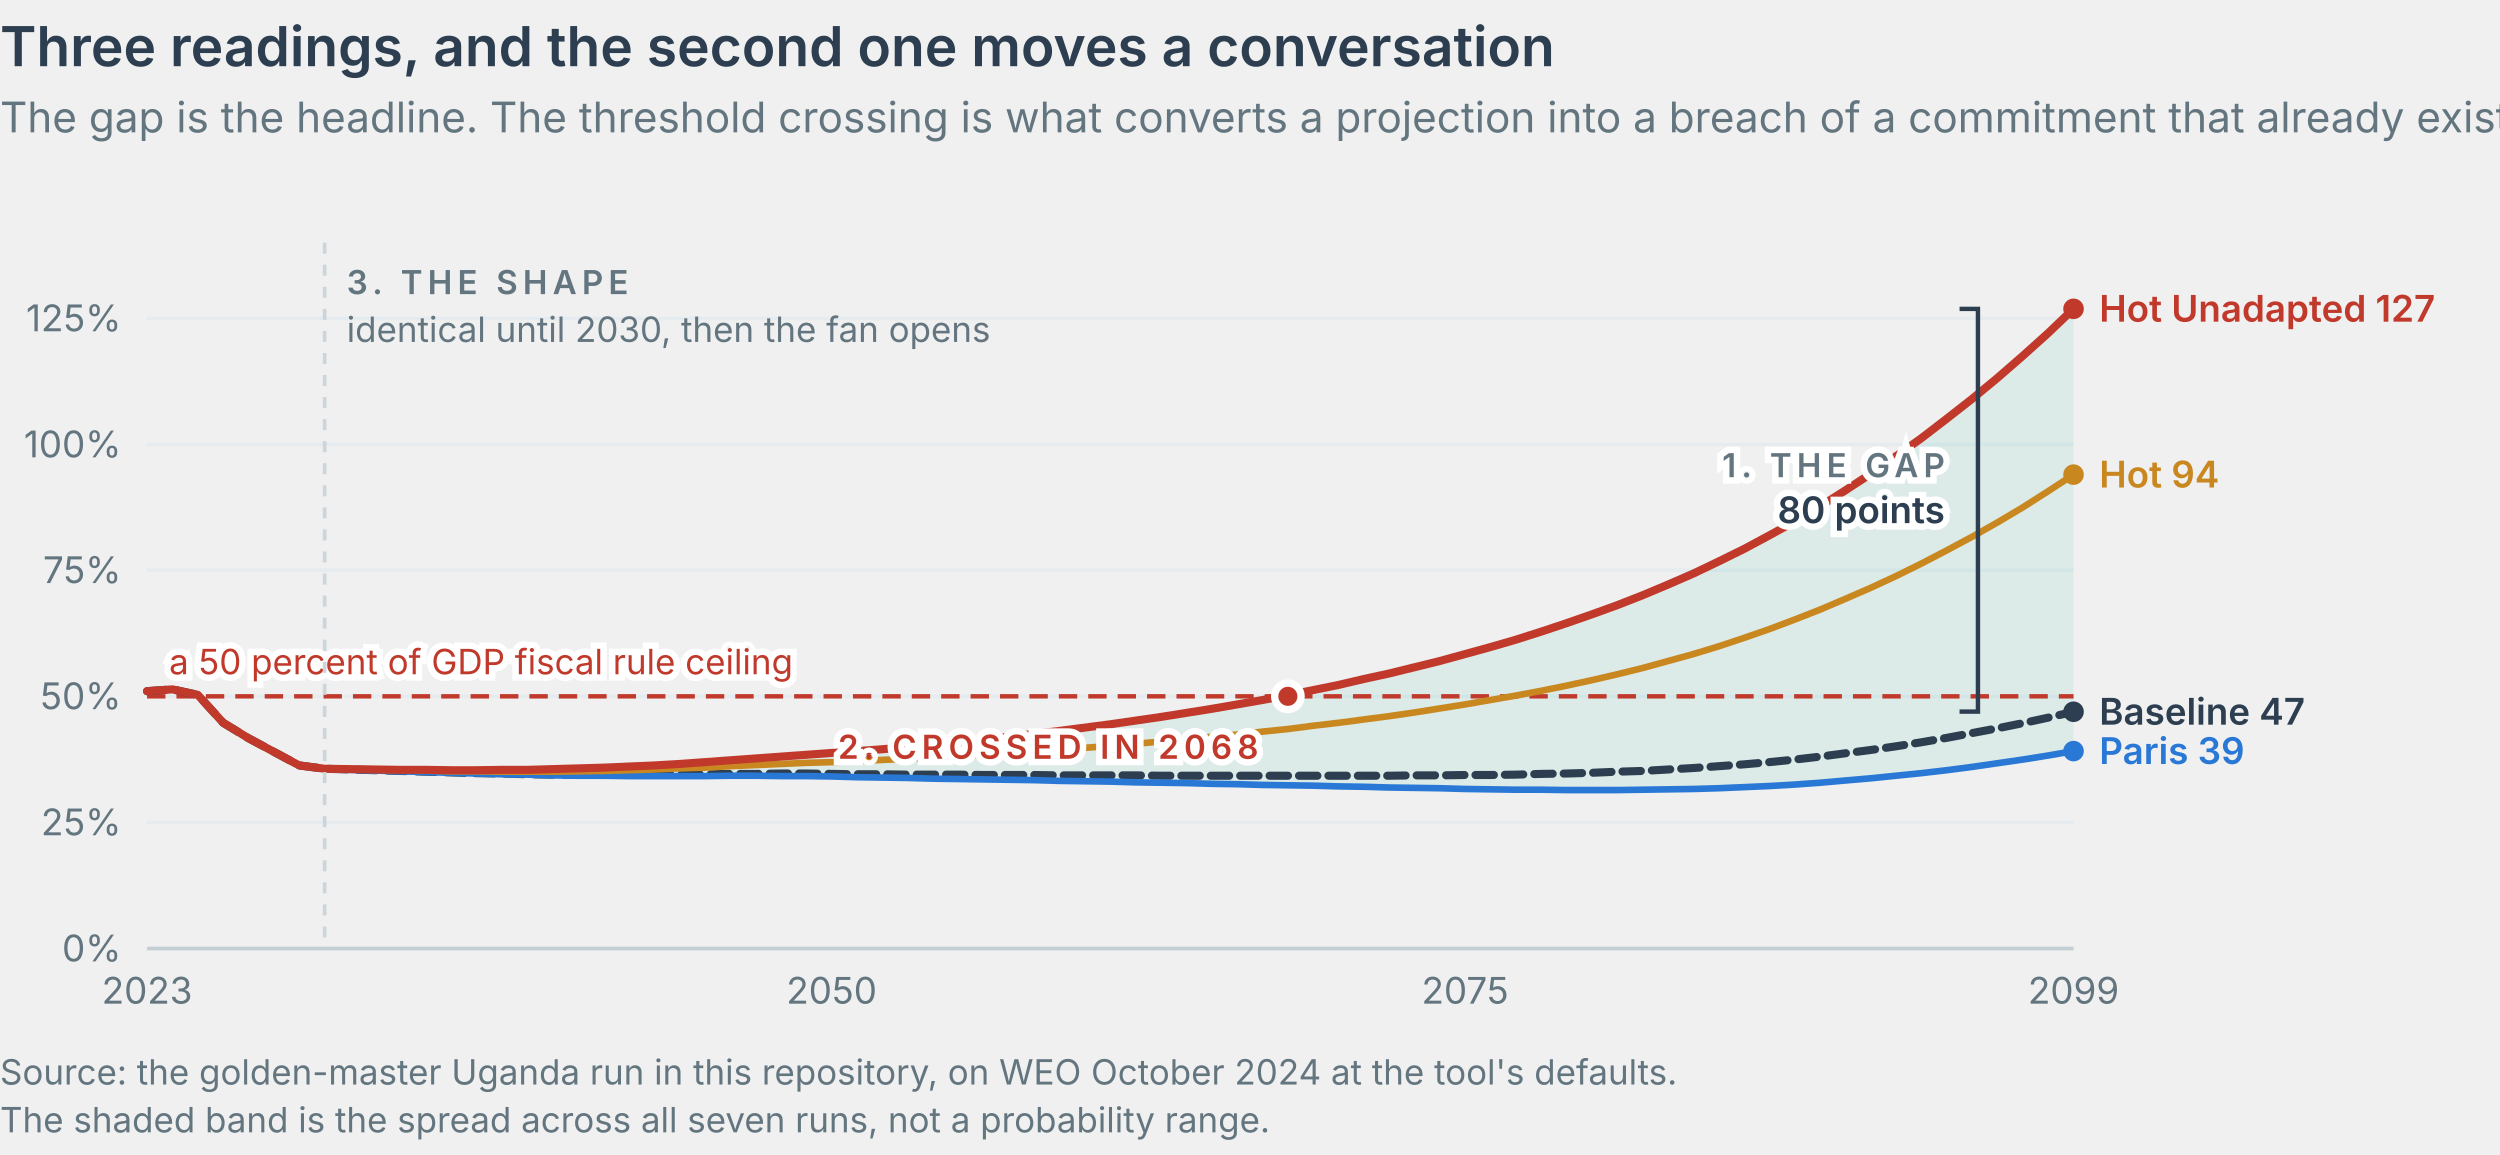
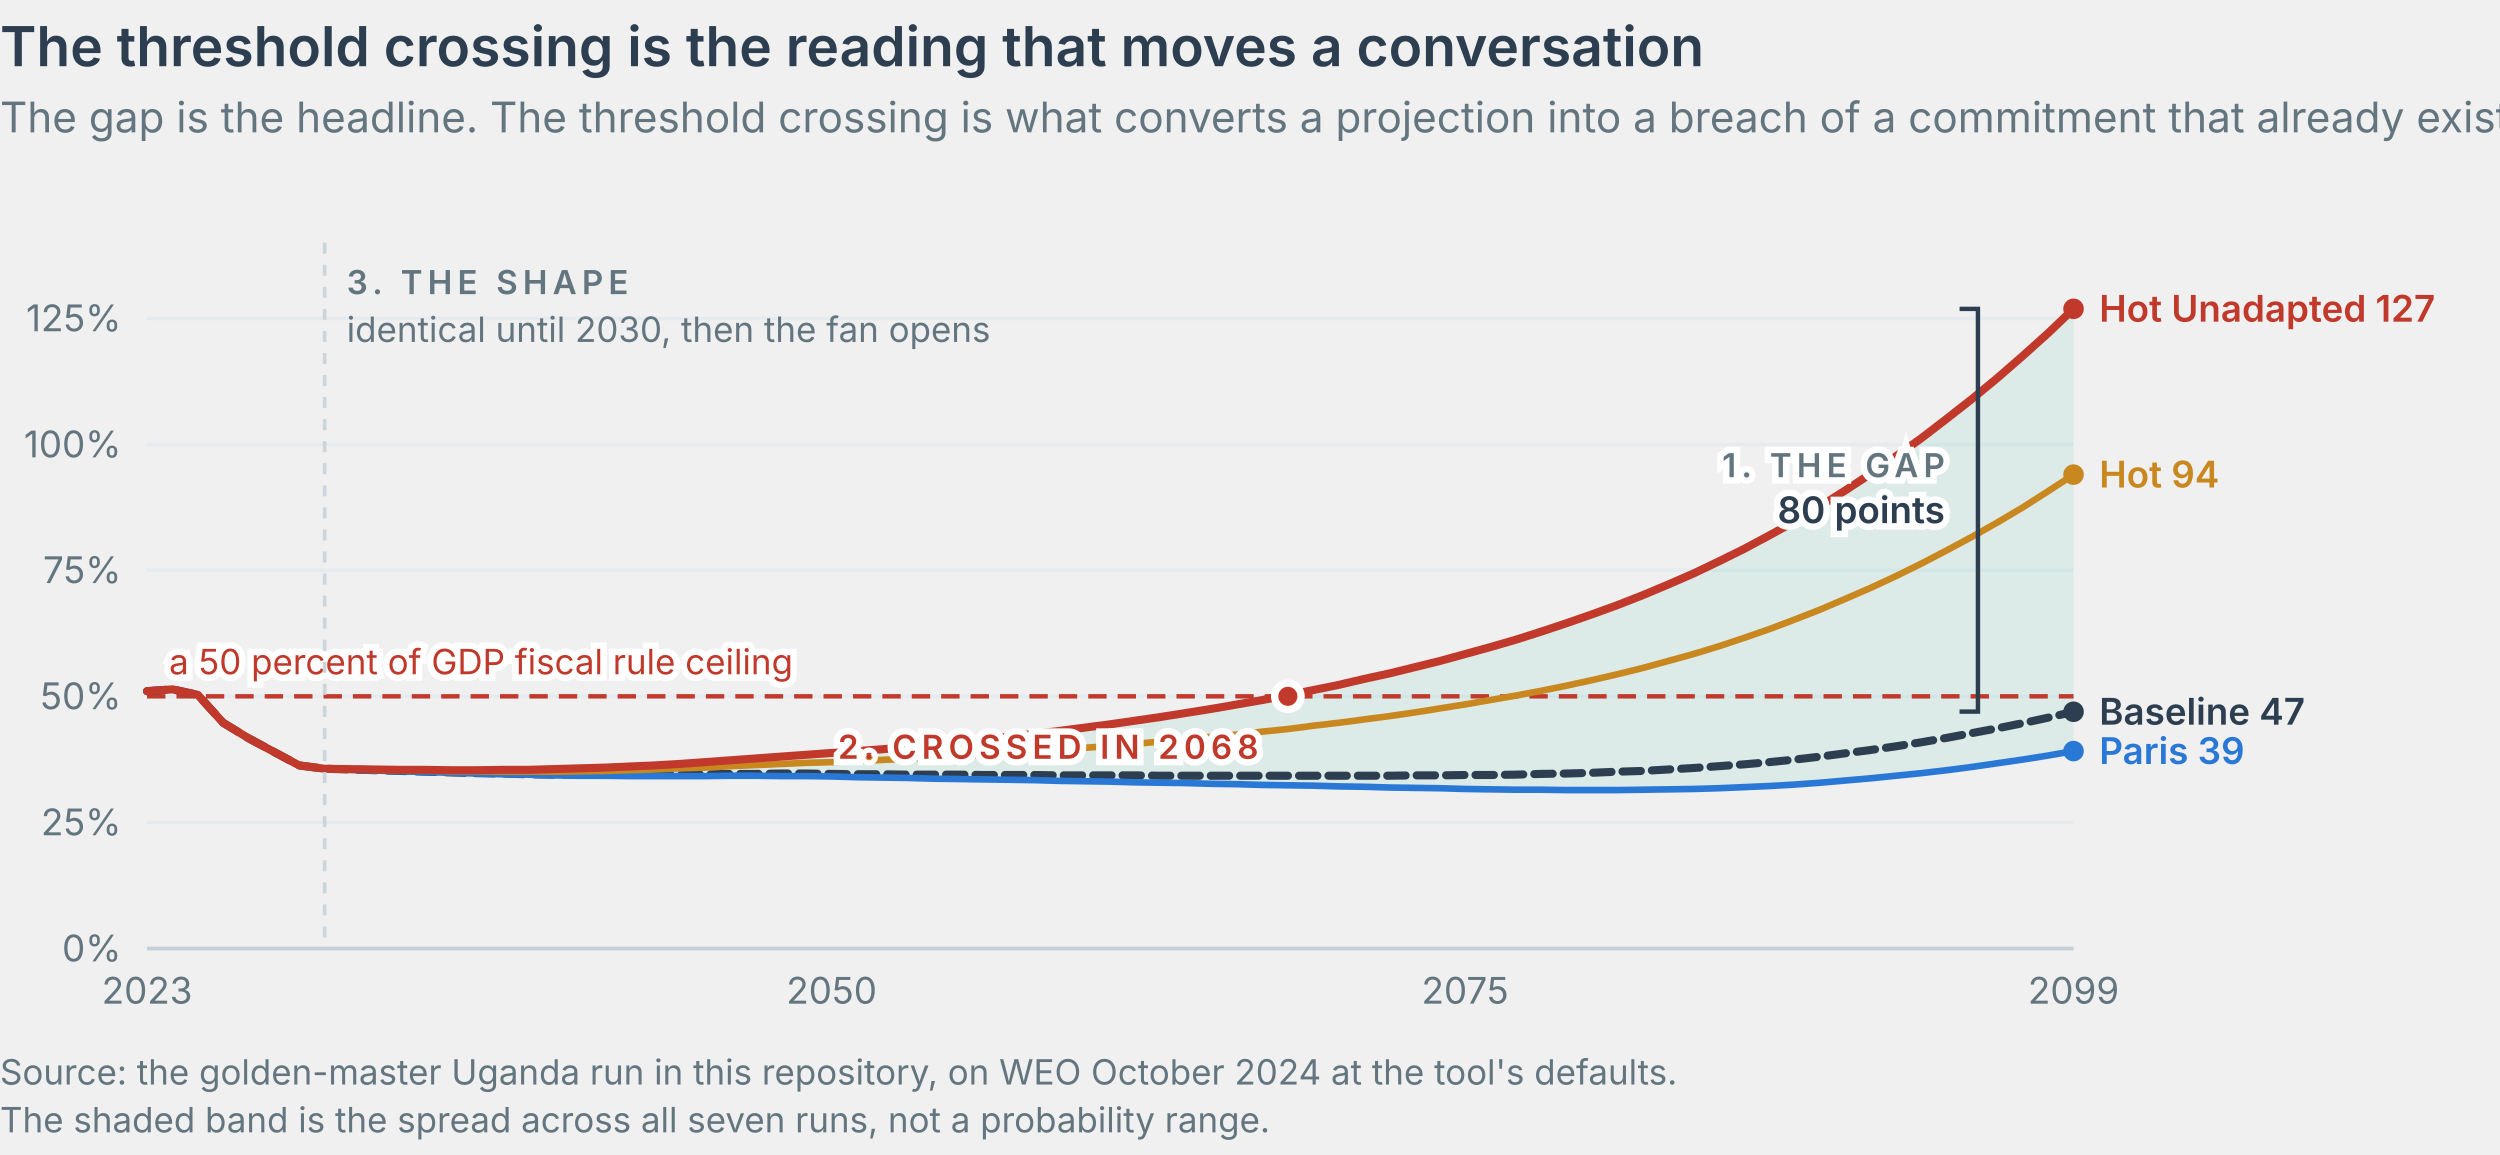
- <svg xmlns="http://www.w3.org/2000/svg" viewBox="0 0 680 314" role="img" aria-label="Three readings, and the second one moves a conversation. The gap is the headline. The threshold crossing is what converts a projection into a breach of a commitment that already exists." preserveAspectRatio="xMidYMid meet">
+ <svg xmlns="http://www.w3.org/2000/svg" viewBox="0 0 680 314" role="img" aria-label="The threshold crossing is the reading that moves a conversation. The gap is the headline. The threshold crossing is what converts a projection into a breach of a commitment that already exists." preserveAspectRatio="xMidYMid meet">
  <defs>
    <marker id="qcx-head" viewBox="0 0 10 10" refX="9" refY="5" markerWidth="6" markerHeight="6" orient="auto-start-reverse">
      <path d="M 0 1 L 9 5 L 0 9 z" fill="#CBD5DB" />
    </marker>
    <marker id="qcx-head-accent" viewBox="0 0 10 10" refX="9" refY="5" markerWidth="6" markerHeight="6" orient="auto-start-reverse">
      <path d="M 0 1 L 9 5 L 0 9 z" fill="#16A085" />
    </marker>
    <marker id="qcx-head-red" viewBox="0 0 10 10" refX="9" refY="5" markerWidth="6" markerHeight="6" orient="auto-start-reverse">
      <path d="M 0 1 L 9 5 L 0 9 z" fill="#C0392B" />
    </marker>
  </defs>
  <style>.qcx-sans{font-family:"Söhne","Inter",system-ui,-apple-system,sans-serif;}.qcx-serif{font-family:"Tiempos Headline","IBM Plex Serif",Georgia,serif;}</style>
-   <text class="qcx-sans" x="0.0" y="18.0" font-size="15" font-weight="600" fill="#2C3E50" text-anchor="start">Three readings, and the second one moves a conversation</text>
+   <text class="qcx-sans" x="0.0" y="18.0" font-size="15" font-weight="600" fill="#2C3E50" text-anchor="start">The threshold crossing is the reading that moves a conversation</text>
  <text class="qcx-sans" x="0.0" y="36.0" font-size="11.5" font-weight="400" fill="#63757F" text-anchor="start">The gap is the headline. The threshold crossing is what converts a projection into a breach of a commitment that already exists.</text>
  <line x1="40.0" y1="258.0" x2="564.0" y2="258.0" stroke="#E6EBEF" stroke-width="1" />
  <text class="qcx-sans" x="33.0" y="261.5" font-size="10" font-weight="400" fill="#63757F" text-anchor="end">0%</text>
  <line x1="40.0" y1="223.7" x2="564.0" y2="223.7" stroke="#E6EBEF" stroke-width="1" />
  <text class="qcx-sans" x="33.0" y="227.2" font-size="10" font-weight="400" fill="#63757F" text-anchor="end">25%</text>
  <line x1="40.0" y1="189.4" x2="564.0" y2="189.4" stroke="#E6EBEF" stroke-width="1" />
  <text class="qcx-sans" x="33.0" y="192.9" font-size="10" font-weight="400" fill="#63757F" text-anchor="end">50%</text>
  <line x1="40.0" y1="155.1" x2="564.0" y2="155.1" stroke="#E6EBEF" stroke-width="1" />
  <text class="qcx-sans" x="33.0" y="158.6" font-size="10" font-weight="400" fill="#63757F" text-anchor="end">75%</text>
  <line x1="40.0" y1="120.9" x2="564.0" y2="120.9" stroke="#E6EBEF" stroke-width="1" />
  <text class="qcx-sans" x="33.0" y="124.4" font-size="10" font-weight="400" fill="#63757F" text-anchor="end">100%</text>
  <line x1="40.0" y1="86.6" x2="564.0" y2="86.6" stroke="#E6EBEF" stroke-width="1" />
  <text class="qcx-sans" x="33.0" y="90.1" font-size="10" font-weight="400" fill="#63757F" text-anchor="end">125%</text>
  <line x1="40.0" y1="258.0" x2="564.0" y2="258.0" stroke="#C4CED5" stroke-width="1" />
  <text class="qcx-sans" x="40.0" y="273.0" font-size="10" font-weight="400" fill="#63757F" text-anchor="middle">2023</text>
  <text class="qcx-sans" x="226.2" y="273.0" font-size="10" font-weight="400" fill="#63757F" text-anchor="middle">2050</text>
  <text class="qcx-sans" x="398.5" y="273.0" font-size="10" font-weight="400" fill="#63757F" text-anchor="middle">2075</text>
  <text class="qcx-sans" x="564.0" y="273.0" font-size="10" font-weight="400" fill="#63757F" text-anchor="middle">2099</text>
  <polygon points="40.0,188.0 46.9,187.5 53.8,189.0 60.7,196.6 67.6,200.8 74.5,204.5 81.4,208.2 88.3,209.1 95.2,209.2 102.1,209.3 108.9,209.4 115.8,209.4 122.7,209.5 129.6,209.5 136.5,209.4 143.4,209.4 150.3,209.2 157.2,209.0 164.1,208.8 171.0,208.5 177.9,208.2 184.8,207.8 191.7,207.3 198.6,206.8 205.5,206.3 212.4,205.8 219.3,205.3 226.2,204.8 233.1,204.3 239.9,203.8 246.8,203.2 253.7,202.6 260.6,201.9 267.5,201.2 274.4,200.4 281.3,199.6 288.2,198.8 295.1,197.9 302.0,197.0 308.9,196.0 315.8,195.0 322.7,193.9 329.6,192.8 336.5,191.6 343.4,190.4 350.3,189.1 357.2,187.7 364.1,186.3 370.9,184.7 377.8,183.2 384.7,181.5 391.6,179.8 398.5,177.9 405.4,176.0 412.3,174.0 419.2,171.8 426.1,169.5 433.0,167.1 439.9,164.6 446.8,161.9 453.7,159.0 460.6,156.0 467.5,152.7 474.4,149.3 481.3,145.6 488.2,141.8 495.1,137.7 501.9,133.4 508.8,128.9 515.7,124.1 522.6,119.2 529.5,113.9 536.4,108.5 543.3,102.8 550.2,96.8 557.1,90.6 564.0,84.0 564.0,204.3 557.1,205.5 550.2,206.6 543.3,207.6 536.4,208.6 529.5,209.5 522.6,210.3 515.7,211.0 508.8,211.7 501.9,212.3 495.1,212.9 488.2,213.4 481.3,213.8 474.4,214.1 467.5,214.4 460.6,214.6 453.7,214.7 446.8,214.8 439.9,214.9 433.0,214.9 426.1,214.9 419.2,214.8 412.3,214.8 405.4,214.7 398.5,214.6 391.6,214.4 384.7,214.3 377.8,214.2 370.9,214.0 364.1,213.9 357.2,213.7 350.3,213.6 343.4,213.5 336.5,213.3 329.6,213.2 322.7,213.0 315.8,212.9 308.9,212.8 302.0,212.6 295.1,212.5 288.2,212.4 281.3,212.2 274.4,212.1 267.5,212.0 260.6,211.9 253.7,211.8 246.8,211.6 239.9,211.5 233.1,211.4 226.2,211.2 219.3,211.1 212.4,211.1 205.5,211.0 198.6,211.0 191.7,211.1 184.8,211.1 177.9,211.1 171.0,211.1 164.1,211.0 157.2,211.0 150.3,210.9 143.4,210.7 136.5,210.6 129.6,210.4 122.7,210.2 115.8,210.0 108.9,209.8 102.1,209.6 95.2,209.4 88.3,209.1 81.4,208.2 74.5,204.5 67.6,200.8 60.7,196.6 53.8,189.0 46.9,187.5 40.0,188.0" fill="#1ABC9C" fill-opacity="0.09" />
  <line x1="40.0" y1="189.4" x2="564.0" y2="189.4" stroke="#C0392B" stroke-width="1.2" stroke-dasharray="5 3" />
  <text class="qcx-sans" x="46.0" y="183.4" font-size="9.5" font-weight="400" fill="#C0392B" text-anchor="start" stroke="#FFFFFF" stroke-width="3.5" paint-order="stroke">a 50 percent of GDP fiscal rule ceiling</text>
  <polyline points="40.0,188.0 46.9,187.5 53.8,189.0 60.7,196.6 67.6,200.8 74.5,204.5 81.4,208.2 88.3,209.1 95.2,209.3 102.1,209.5 108.9,209.7 115.8,209.9 122.7,210.1 129.6,210.3 136.5,210.4 143.4,210.6 150.3,210.7 157.2,210.7 164.1,210.8 171.0,210.7 177.9,210.7 184.8,210.7 191.7,210.6 198.6,210.5 205.5,210.5 212.4,210.4 219.3,210.4 226.2,210.5 233.1,210.6 239.9,210.6 246.8,210.7 253.7,210.7 260.6,210.7 267.5,210.8 274.4,210.8 281.3,210.8 288.2,210.9 295.1,210.9 302.0,210.9 308.9,210.9 315.8,211.0 322.7,211.0 329.6,211.0 336.5,211.0 343.4,211.0 350.3,211.0 357.2,211.0 364.1,211.0 370.9,211.0 377.8,211.0 384.7,210.9 391.6,210.9 398.5,210.8 405.4,210.8 412.3,210.7 419.2,210.5 426.1,210.4 433.0,210.2 439.9,209.9 446.8,209.7 453.7,209.3 460.6,208.9 467.5,208.4 474.4,207.9 481.3,207.3 488.2,206.6 495.1,205.8 501.9,204.9 508.8,204.0 515.7,203.0 522.6,201.9 529.5,200.7 536.4,199.4 543.3,198.1 550.2,196.7 557.1,195.2 564.0,193.6" fill="none" stroke="#2C3E50" stroke-width="2.2" stroke-linejoin="round" stroke-linecap="round" stroke-dasharray="5 3" />
  <circle cx="564.0" cy="193.6" r="2.8" fill="#2C3E50" />
  <text class="qcx-sans" x="571.0" y="197.1" font-size="10" font-weight="600" fill="#2C3E50" text-anchor="start">Baseline 47</text>
  <polyline points="40.0,188.0 46.9,187.5 53.8,189.0 60.7,196.6 67.6,200.8 74.5,204.5 81.4,208.2 88.3,209.1 95.2,209.4 102.1,209.6 108.9,209.8 115.8,210.0 122.7,210.2 129.6,210.4 136.5,210.6 143.4,210.7 150.3,210.9 157.2,211.0 164.1,211.0 171.0,211.1 177.9,211.1 184.8,211.1 191.7,211.1 198.6,211.0 205.5,211.0 212.4,211.1 219.3,211.1 226.2,211.2 233.1,211.4 239.9,211.5 246.8,211.6 253.7,211.8 260.6,211.9 267.5,212.0 274.4,212.1 281.3,212.2 288.2,212.4 295.1,212.5 302.0,212.6 308.9,212.8 315.8,212.9 322.7,213.0 329.6,213.2 336.5,213.3 343.4,213.5 350.3,213.6 357.2,213.7 364.1,213.9 370.9,214.0 377.8,214.2 384.7,214.3 391.6,214.4 398.5,214.6 405.4,214.7 412.3,214.8 419.2,214.8 426.1,214.9 433.0,214.9 439.9,214.9 446.8,214.8 453.7,214.7 460.6,214.6 467.5,214.4 474.4,214.1 481.3,213.8 488.2,213.4 495.1,212.9 501.9,212.3 508.8,211.7 515.7,211.0 522.6,210.3 529.5,209.5 536.4,208.6 543.3,207.6 550.2,206.6 557.1,205.5 564.0,204.3" fill="none" stroke="#2a78d6" stroke-width="1.8" stroke-linejoin="round" stroke-linecap="round" />
  <circle cx="564.0" cy="204.3" r="2.8" fill="#2a78d6" />
  <text class="qcx-sans" x="571.0" y="207.8" font-size="10" font-weight="600" fill="#2a78d6" text-anchor="start">Paris 39</text>
  <polyline points="40.0,188.0 46.9,187.5 53.8,189.0 60.7,196.6 67.6,200.8 74.5,204.5 81.4,208.2 88.3,209.1 95.2,209.3 102.1,209.4 108.9,209.5 115.8,209.6 122.7,209.8 129.6,209.8 136.5,209.9 143.4,209.9 150.3,209.9 157.2,209.8 164.1,209.7 171.0,209.5 177.9,209.3 184.8,209.0 191.7,208.8 198.6,208.4 205.5,208.1 212.4,207.8 219.3,207.5 226.2,207.3 233.1,207.0 239.9,206.7 246.8,206.4 253.7,206.0 260.6,205.7 267.5,205.3 274.4,204.8 281.3,204.4 288.2,203.9 295.1,203.4 302.0,202.9 308.9,202.3 315.8,201.7 322.7,201.1 329.6,200.4 336.5,199.8 343.4,199.0 350.3,198.3 357.2,197.4 364.1,196.6 370.9,195.7 377.8,194.8 384.7,193.8 391.6,192.7 398.5,191.6 405.4,190.4 412.3,189.2 419.2,187.9 426.1,186.5 433.0,185.0 439.9,183.4 446.8,181.7 453.7,179.8 460.6,177.9 467.5,175.8 474.4,173.5 481.3,171.1 488.2,168.5 495.1,165.8 501.9,162.9 508.8,159.9 515.7,156.7 522.6,153.3 529.5,149.7 536.4,146.0 543.3,142.1 550.2,138.0 557.1,133.6 564.0,129.1" fill="none" stroke="#C9871F" stroke-width="1.8" stroke-linejoin="round" stroke-linecap="round" />
  <circle cx="564.0" cy="129.1" r="2.8" fill="#C9871F" />
  <text class="qcx-sans" x="571.0" y="132.6" font-size="10" font-weight="600" fill="#C9871F" text-anchor="start">Hot 94</text>
  <polyline points="40.0,188.0 46.9,187.5 53.8,189.0 60.7,196.6 67.6,200.8 74.5,204.5 81.4,208.2 88.3,209.1 95.2,209.2 102.1,209.3 108.9,209.4 115.8,209.4 122.7,209.5 129.6,209.5 136.5,209.4 143.4,209.4 150.3,209.2 157.2,209.0 164.1,208.8 171.0,208.5 177.9,208.2 184.8,207.8 191.7,207.3 198.6,206.8 205.5,206.3 212.4,205.8 219.3,205.3 226.2,204.8 233.1,204.3 239.9,203.8 246.8,203.2 253.7,202.6 260.6,201.9 267.5,201.2 274.4,200.4 281.3,199.6 288.2,198.8 295.1,197.9 302.0,197.0 308.9,196.0 315.8,195.0 322.7,193.9 329.6,192.8 336.5,191.6 343.4,190.4 350.3,189.1 357.2,187.7 364.1,186.3 370.9,184.7 377.8,183.2 384.7,181.5 391.6,179.8 398.5,177.9 405.4,176.0 412.3,174.0 419.2,171.8 426.1,169.5 433.0,167.1 439.9,164.6 446.8,161.9 453.7,159.0 460.6,156.0 467.5,152.7 474.4,149.3 481.3,145.6 488.2,141.8 495.1,137.7 501.9,133.4 508.8,128.9 515.7,124.1 522.6,119.2 529.5,113.9 536.4,108.5 543.3,102.8 550.2,96.8 557.1,90.6 564.0,84.0" fill="none" stroke="#C0392B" stroke-width="2.2" stroke-linejoin="round" stroke-linecap="round" />
  <circle cx="564.0" cy="84.0" r="2.8" fill="#C0392B" />
  <text class="qcx-sans" x="571.0" y="87.5" font-size="10" font-weight="600" fill="#C0392B" text-anchor="start">Hot Unadapted 127</text>
  <path d="M533.0 84.021 H538.0 V193.557 H533.0" fill="none" stroke="#2C3E50" stroke-width="1.2" />
  <text class="qcx-sans" x="529.0" y="142.3" font-size="10" font-weight="600" fill="#2C3E50" text-anchor="end" stroke="#FFFFFF" stroke-width="3.5" paint-order="stroke">80 points</text>
  <text class="qcx-sans" x="529.0" y="129.8" font-size="9" font-weight="600" fill="#63757F" text-anchor="end" letter-spacing="1.4" stroke="#FFFFFF" stroke-width="3.5" paint-order="stroke">1. THE GAP</text>
  <circle cx="350.3" cy="189.4" r="3.6" fill="#C0392B" stroke="#FFFFFF" stroke-width="2" />
  <text class="qcx-sans" x="342.3" y="206.4" font-size="9" font-weight="600" fill="#C0392B" text-anchor="end" letter-spacing="1.4" stroke="#FFFFFF" stroke-width="3.5" paint-order="stroke">2. CROSSED IN 2068</text>
  <line x1="88.3" y1="66.0" x2="88.3" y2="258.0" stroke="#CBD5DB" stroke-width="1" stroke-dasharray="3 3" />
  <text class="qcx-sans" x="94.3" y="80.0" font-size="9" font-weight="600" fill="#63757F" text-anchor="start" letter-spacing="1.4">3. THE SHAPE</text>
  <text class="qcx-sans" x="94.3" y="93.0" font-size="9.5" font-weight="400" fill="#63757F" text-anchor="start">identical until 2030, then the fan opens</text>
  <text class="qcx-sans" x="0.0" y="295.0" font-size="9.5" font-weight="400" fill="#63757F" text-anchor="start">Source: the golden-master Uganda run in this repository, on WEO October 2024 at the tool's defaults.</text>
  <text class="qcx-sans" x="0.0" y="308.0" font-size="9.5" font-weight="400" fill="#63757F" text-anchor="start">The shaded band is the spread across all seven runs, not a probability range.</text>
</svg>
